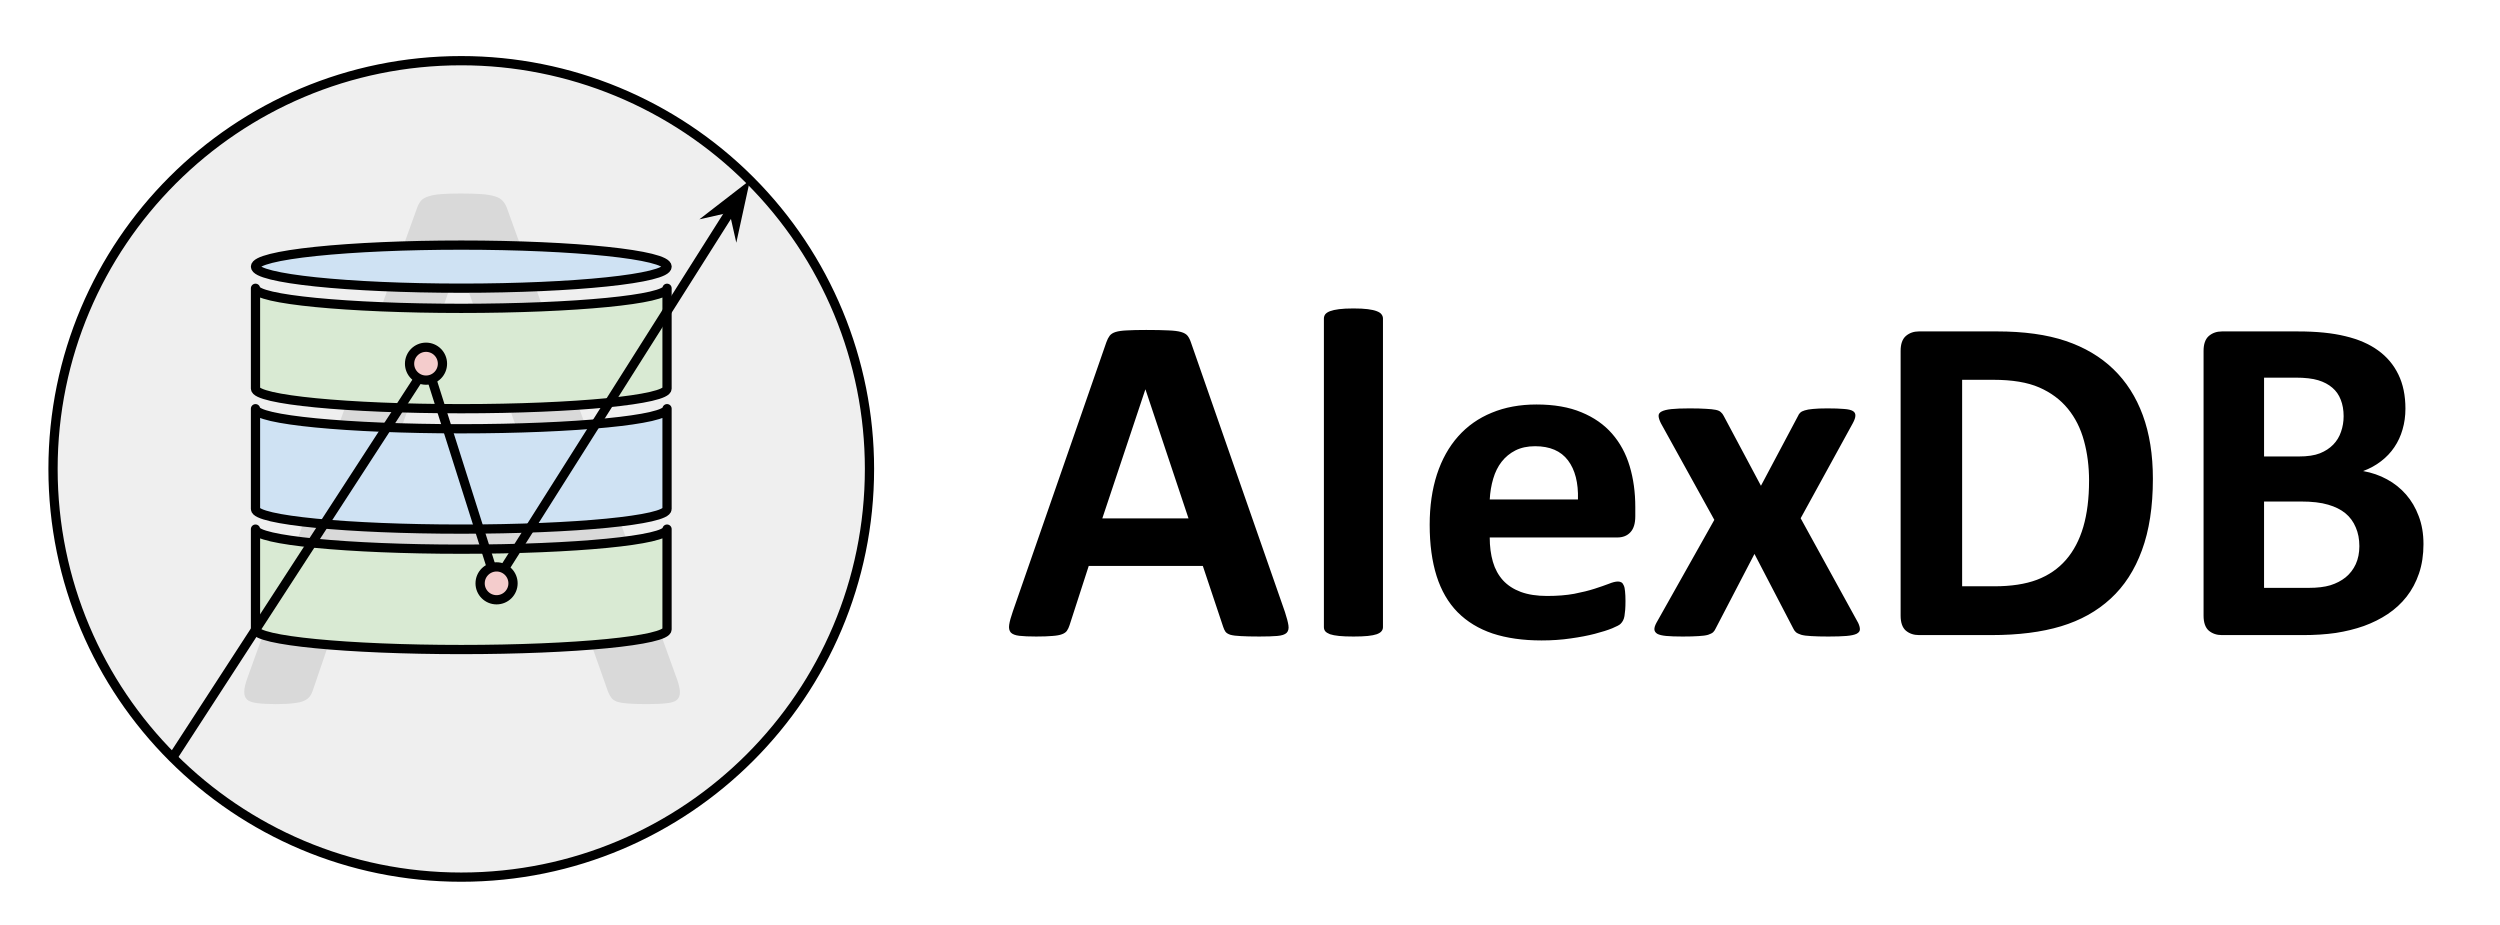
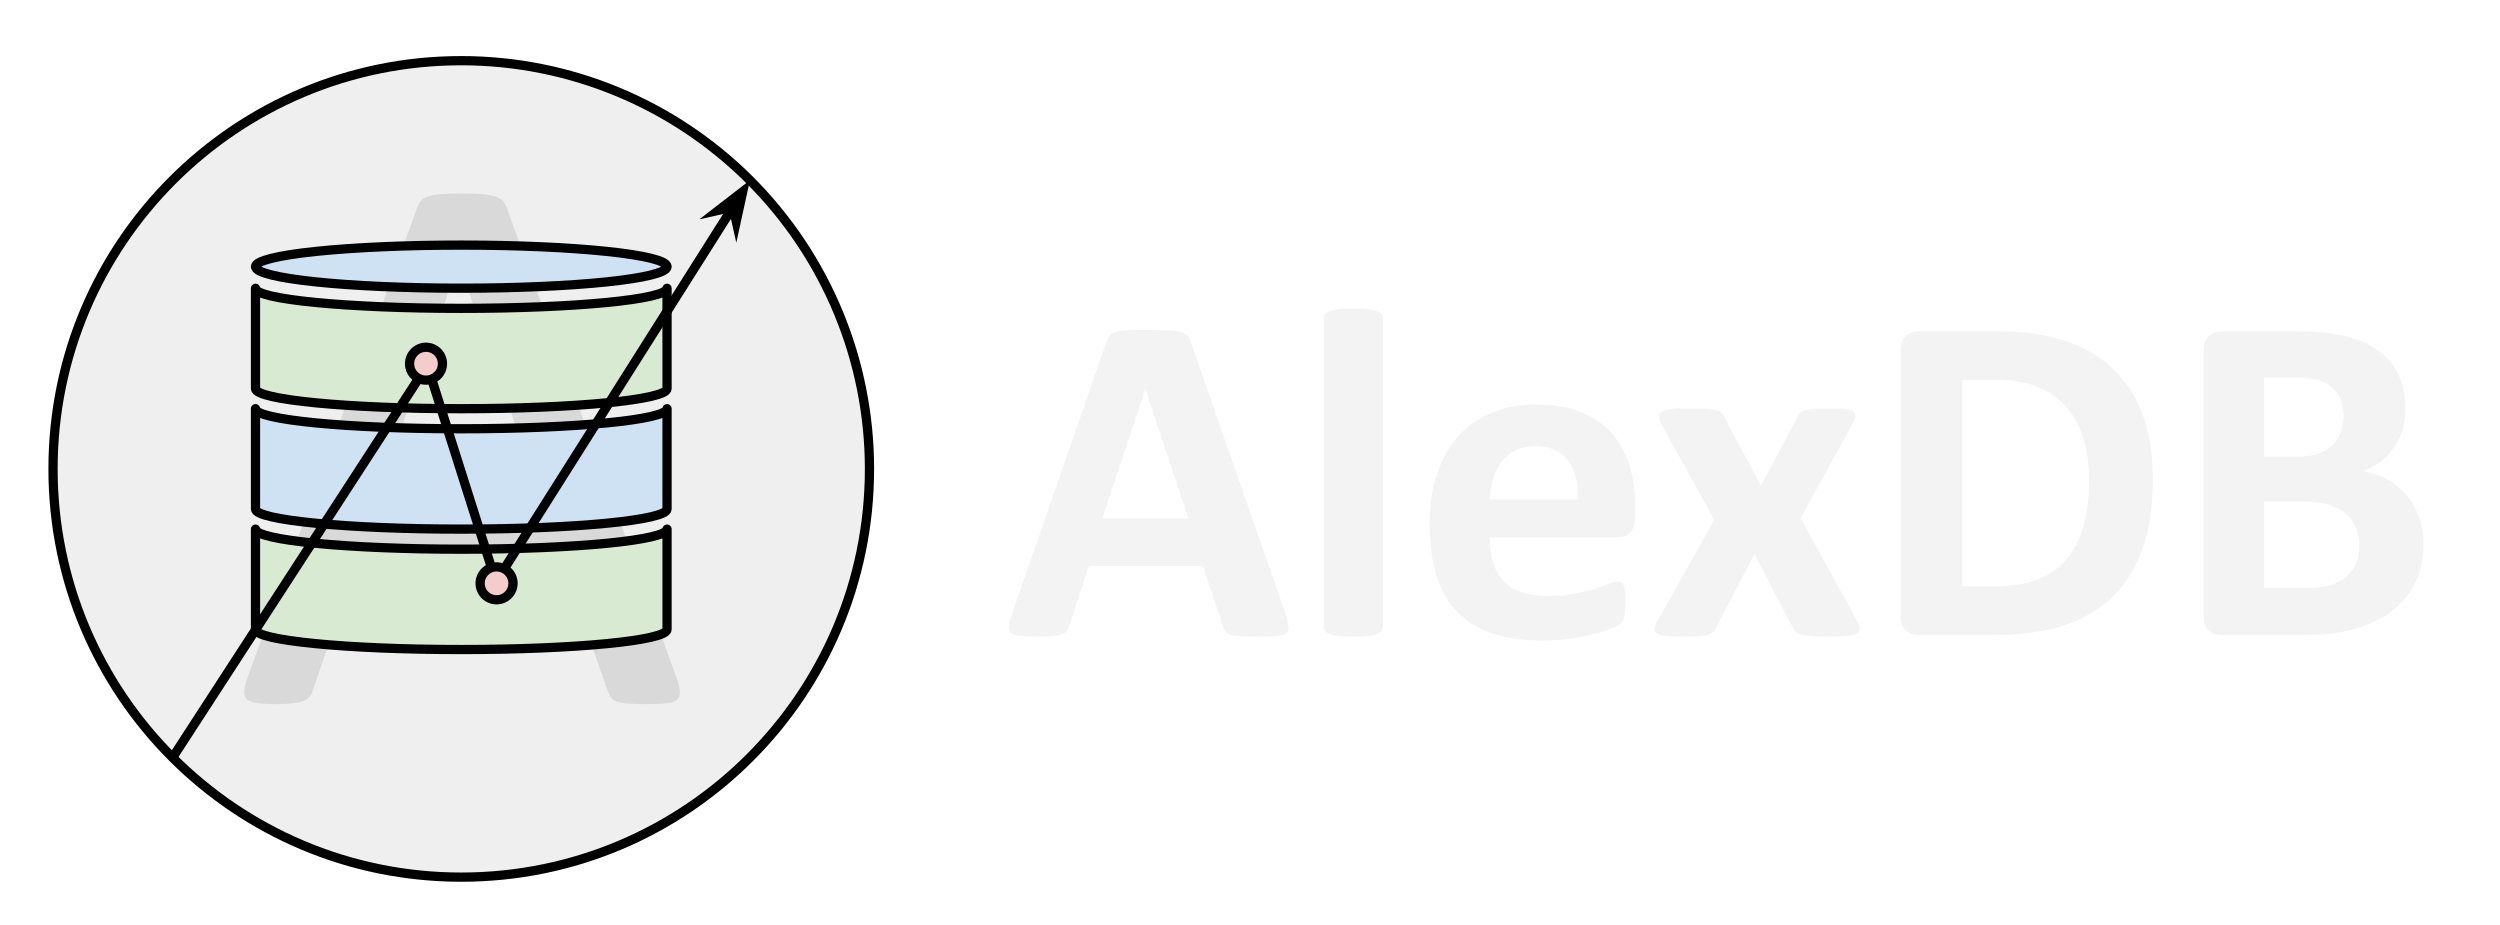
<svg xmlns="http://www.w3.org/2000/svg" version="1.1" viewBox="0.0 0.0 270.517 100.0" fill="none" stroke="none" stroke-linecap="square" stroke-miterlimit="10">
  <clipPath id="p.0">
    <path d="m0 0l270.517 0l0 100.0l-270.517 0l0 -100.0z" clip-rule="nonzero" />
  </clipPath>
  <g clip-path="url(#p.0)">
    <path fill="#000000" fill-opacity="0.0" d="m0 0l270.517 0l0 100.0l-270.517 0z" fill-rule="evenodd" />
    <path fill="#efefef" d="m5.738 50.739l0 0c0 -24.396 19.777 -44.173 44.173 -44.173l0 0c11.715 0 22.951 4.654 31.235 12.938c8.284 8.284 12.938 19.52 12.938 31.235l0 0c0 24.396 -19.777 44.173 -44.173 44.173l0 0c-24.396 0 -44.173 -19.777 -44.173 -44.173z" fill-rule="evenodd" />
    <path stroke="#000000" stroke-width="1.0" stroke-linejoin="round" stroke-linecap="butt" d="m5.738 50.739l0 0c0 -24.396 19.777 -44.173 44.173 -44.173l0 0c11.715 0 22.951 4.654 31.235 12.938c8.284 8.284 12.938 19.52 12.938 31.235l0 0c0 24.396 -19.777 44.173 -44.173 44.173l0 0c-24.396 0 -44.173 -19.777 -44.173 -44.173z" fill-rule="evenodd" />
    <path fill="#000000" fill-opacity="0.0" d="m5.307 -0.001l89.386 0l0 89.48l-89.386 0z" fill-rule="evenodd" />
    <path fill="#d9d9d9" d="m73.211 73.361q0.344 0.922 0.359 1.5q0.016 0.578 -0.328 0.875q-0.328 0.281 -1.109 0.359q-0.781 0.094 -2.094 0.094q-1.312 0 -2.094 -0.062q-0.781 -0.062 -1.188 -0.203q-0.406 -0.156 -0.594 -0.406q-0.188 -0.25 -0.359 -0.641l-4.703 -13.328l-22.766 0l-4.484 13.156q-0.125 0.391 -0.344 0.672q-0.203 0.266 -0.609 0.453q-0.391 0.188 -1.141 0.266q-0.734 0.094 -1.922 0.094q-1.219 0 -2.016 -0.109q-0.781 -0.094 -1.094 -0.391q-0.312 -0.297 -0.297 -0.859q0.016 -0.578 0.359 -1.516l18.359 -50.859q0.172 -0.469 0.438 -0.766q0.281 -0.297 0.812 -0.453q0.531 -0.172 1.359 -0.234q0.828 -0.062 2.094 -0.062q1.359 0 2.234 0.062q0.891 0.062 1.438 0.234q0.562 0.156 0.859 0.484q0.297 0.312 0.469 0.781l18.359 50.859zm-23.578 -44.891l-0.031 0l-9.438 27.281l19.031 0l-9.562 -27.281z" fill-rule="nonzero" />
    <path fill="#d9ead3" d="m27.646 68.112l0 -10.858c0 1.199 9.969 2.172 22.266 2.172c12.297 0 22.266 -0.972 22.266 -2.172l0 10.858l0 0c0 1.199 -9.969 2.172 -22.266 2.172c-12.297 0 -22.266 -0.972 -22.266 -2.172z" fill-rule="evenodd" />
    <path stroke="#000000" stroke-width="1.0" stroke-linejoin="round" stroke-linecap="butt" d="m27.646 68.112l0 -10.858c0 1.199 9.969 2.172 22.266 2.172c12.297 0 22.266 -0.972 22.266 -2.172l0 10.858l0 0c0 1.199 -9.969 2.172 -22.266 2.172c-12.297 0 -22.266 -0.972 -22.266 -2.172z" fill-rule="evenodd" />
    <path fill="#d9ead3" d="m27.646 42.052l0 -10.858c0 1.199 9.969 2.172 22.266 2.172c12.297 0 22.266 -0.972 22.266 -2.172l0 10.858l0 0c0 1.199 -9.969 2.172 -22.266 2.172c-12.297 0 -22.266 -0.972 -22.266 -2.172z" fill-rule="evenodd" />
    <path stroke="#000000" stroke-width="1.0" stroke-linejoin="round" stroke-linecap="butt" d="m27.646 42.052l0 -10.858c0 1.199 9.969 2.172 22.266 2.172c12.297 0 22.266 -0.972 22.266 -2.172l0 10.858l0 0c0 1.199 -9.969 2.172 -22.266 2.172c-12.297 0 -22.266 -0.972 -22.266 -2.172z" fill-rule="evenodd" />
    <path fill="#cfe2f3" d="m27.646 55.082l0 -10.858c0 1.199 9.969 2.172 22.266 2.172c12.297 0 22.266 -0.972 22.266 -2.172l0 10.858l0 0c0 1.199 -9.969 2.172 -22.266 2.172c-12.297 0 -22.266 -0.972 -22.266 -2.172z" fill-rule="evenodd" />
    <path stroke="#000000" stroke-width="1.0" stroke-linejoin="round" stroke-linecap="butt" d="m27.646 55.082l0 -10.858c0 1.199 9.969 2.172 22.266 2.172c12.297 0 22.266 -0.972 22.266 -2.172l0 10.858l0 0c0 1.199 -9.969 2.172 -22.266 2.172c-12.297 0 -22.266 -0.972 -22.266 -2.172z" fill-rule="evenodd" />
    <path fill="#cfe2f3" d="m27.646 28.853l0 0c0 -0.618 2.346 -1.211 6.522 -1.648c4.176 -0.437 9.84 -0.683 15.746 -0.683l0 0c12.298 0 22.268 1.043 22.268 2.331l0 0c0 1.287 -9.97 2.331 -22.268 2.331l0 0c-12.298 0 -22.268 -1.043 -22.268 -2.331z" fill-rule="evenodd" />
    <path stroke="#000000" stroke-width="1.0" stroke-linejoin="round" stroke-linecap="butt" d="m27.646 28.853l0 0c0 -0.618 2.346 -1.211 6.522 -1.648c4.176 -0.437 9.84 -0.683 15.746 -0.683l0 0c12.298 0 22.268 1.043 22.268 2.331l0 0c0 1.287 -9.97 2.331 -22.268 2.331l0 0c-12.298 0 -22.268 -1.043 -22.268 -2.331z" fill-rule="evenodd" />
    <path fill="#000000" fill-opacity="0.0" d="m18.676 81.974l27.559 -42.457" fill-rule="evenodd" />
    <path stroke="#000000" stroke-width="1.0" stroke-linejoin="round" stroke-linecap="butt" d="m18.676 81.974l27.559 -42.457" fill-rule="evenodd" />
    <path fill="#000000" fill-opacity="0.0" d="m46.236 39.517l7.528 23.748" fill-rule="evenodd" />
    <path stroke="#000000" stroke-width="1.0" stroke-linejoin="round" stroke-linecap="butt" d="m46.236 39.517l7.528 23.748" fill-rule="evenodd" />
    <path fill="#000000" fill-opacity="0.0" d="m53.524 63.189l27.622 -43.685" fill-rule="evenodd" />
    <path stroke="#000000" stroke-width="1.0" stroke-linejoin="round" stroke-linecap="butt" d="m53.524 63.189l25.791 -40.788" fill-rule="evenodd" />
    <path fill="#000000" stroke="#000000" stroke-width="1.0" stroke-linecap="butt" d="m79.315 22.4l0.35 1.552l0.701 -3.213l-2.602 2.011z" fill-rule="evenodd" />
    <path fill="#f4cccc" d="m44.318 39.354l0 0c0 -0.983 0.797 -1.78 1.78 -1.78l0 0c0.472 0 0.925 0.187 1.258 0.521c0.334 0.334 0.521 0.786 0.521 1.258l0 0c0 0.983 -0.797 1.78 -1.78 1.78l0 0c-0.983 0 -1.78 -0.797 -1.78 -1.78z" fill-rule="evenodd" />
    <path stroke="#000000" stroke-width="1.0" stroke-linejoin="round" stroke-linecap="butt" d="m44.318 39.354l0 0c0 -0.983 0.797 -1.78 1.78 -1.78l0 0c0.472 0 0.925 0.187 1.258 0.521c0.334 0.334 0.521 0.786 0.521 1.258l0 0c0 0.983 -0.797 1.78 -1.78 1.78l0 0c-0.983 0 -1.78 -0.797 -1.78 -1.78z" fill-rule="evenodd" />
    <path fill="#f4cccc" d="m51.953 63.121l0 0c0 -0.983 0.797 -1.78 1.78 -1.78l0 0c0.472 0 0.925 0.187 1.258 0.521c0.334 0.334 0.521 0.786 0.521 1.258l0 0c0 0.983 -0.797 1.78 -1.78 1.78l0 0c-0.983 0 -1.78 -0.797 -1.78 -1.78z" fill-rule="evenodd" />
    <path stroke="#000000" stroke-width="1.0" stroke-linejoin="round" stroke-linecap="butt" d="m51.953 63.121l0 0c0 -0.983 0.797 -1.78 1.78 -1.78l0 0c0.472 0 0.925 0.187 1.258 0.521c0.334 0.334 0.521 0.786 0.521 1.258l0 0c0 0.983 -0.797 1.78 -1.78 1.78l0 0c-0.983 0 -1.78 -0.797 -1.78 -1.78z" fill-rule="evenodd" />
    <path fill="#000000" fill-opacity="0.0" d="m99.543 0l176.976 0l0 100.0l-176.976 0z" fill-rule="evenodd" />
-     <path fill="#000000" d="m139.043 66.236q0.297 0.906 0.375 1.438q0.078 0.531 -0.203 0.812q-0.281 0.266 -1.0 0.328q-0.703 0.062 -1.938 0.062q-1.297 0 -2.031 -0.047q-0.719 -0.031 -1.109 -0.141q-0.375 -0.125 -0.531 -0.328q-0.141 -0.203 -0.25 -0.531l-2.203 -6.594l-12.344 0l-2.078 6.422q-0.109 0.344 -0.281 0.594q-0.156 0.234 -0.531 0.375q-0.359 0.141 -1.031 0.188q-0.672 0.062 -1.766 0.062q-1.172 0 -1.828 -0.078q-0.656 -0.078 -0.922 -0.359q-0.25 -0.297 -0.172 -0.828q0.078 -0.547 0.391 -1.438l10.125 -29.141q0.156 -0.438 0.359 -0.703q0.203 -0.266 0.641 -0.406q0.453 -0.141 1.234 -0.172q0.781 -0.047 2.078 -0.047q1.5 0 2.391 0.047q0.891 0.031 1.375 0.172q0.5 0.141 0.719 0.422q0.219 0.281 0.375 0.766l10.156 29.125zm-15.094 -24.094l-0.016 0l-4.656 13.953l9.328 0l-4.656 -13.953zm25.697 25.719q0 0.25 -0.156 0.438q-0.141 0.188 -0.516 0.328q-0.359 0.125 -0.969 0.188q-0.609 0.062 -1.547 0.062q-0.953 0 -1.562 -0.062q-0.609 -0.062 -0.984 -0.188q-0.359 -0.141 -0.516 -0.328q-0.141 -0.188 -0.141 -0.438l0 -33.391q0 -0.25 0.141 -0.453q0.156 -0.203 0.516 -0.344q0.375 -0.141 0.984 -0.219q0.609 -0.078 1.562 -0.078q0.938 0 1.547 0.078q0.609 0.078 0.969 0.219q0.375 0.141 0.516 0.344q0.156 0.203 0.156 0.453l0 33.391zm27.303 -11.984q0 1.156 -0.531 1.719q-0.516 0.562 -1.422 0.562l-13.797 0q0 1.453 0.344 2.641q0.344 1.172 1.094 2.0q0.75 0.812 1.922 1.25q1.188 0.438 2.844 0.438q1.672 0 2.938 -0.234q1.281 -0.25 2.203 -0.547q0.922 -0.297 1.531 -0.531q0.609 -0.25 1.0 -0.25q0.219 0 0.375 0.094q0.156 0.094 0.25 0.328q0.109 0.219 0.141 0.641q0.047 0.422 0.047 1.047q0 0.562 -0.031 0.953q-0.031 0.391 -0.078 0.672q-0.047 0.281 -0.156 0.484q-0.094 0.188 -0.266 0.359q-0.156 0.172 -0.906 0.484q-0.734 0.297 -1.875 0.594q-1.141 0.297 -2.609 0.5q-1.469 0.219 -3.156 0.219q-3.016 0 -5.297 -0.75q-2.266 -0.766 -3.797 -2.312q-1.516 -1.547 -2.266 -3.906q-0.75 -2.375 -0.75 -5.547q0 -3.016 0.781 -5.438q0.797 -2.438 2.297 -4.125q1.5 -1.688 3.641 -2.562q2.141 -0.891 4.844 -0.891q2.844 0 4.859 0.844q2.016 0.828 3.312 2.312q1.297 1.484 1.906 3.516q0.609 2.031 0.609 4.422l0 1.016zm-6.203 -1.828q0.078 -2.703 -1.078 -4.234q-1.156 -1.531 -3.562 -1.531q-1.219 0 -2.125 0.453q-0.891 0.453 -1.5 1.234q-0.594 0.766 -0.906 1.828q-0.312 1.047 -0.375 2.25l9.547 0zm30.318 13.344q0.203 0.438 0.188 0.719q0 0.281 -0.359 0.469q-0.359 0.172 -1.094 0.234q-0.734 0.062 -1.953 0.062q-1.141 0 -1.844 -0.047q-0.703 -0.031 -1.094 -0.141q-0.391 -0.125 -0.578 -0.281q-0.188 -0.172 -0.297 -0.422l-4.188 -8.047l-4.188 8.047q-0.109 0.25 -0.281 0.422q-0.172 0.156 -0.547 0.281q-0.375 0.109 -1.031 0.141q-0.656 0.047 -1.719 0.047q-1.125 0 -1.781 -0.062q-0.656 -0.062 -0.969 -0.234q-0.297 -0.188 -0.312 -0.469q-0.016 -0.281 0.219 -0.719l6.266 -11.141l-5.781 -10.453q-0.234 -0.469 -0.25 -0.781q-0.016 -0.312 0.312 -0.484q0.344 -0.188 1.062 -0.266q0.719 -0.078 1.969 -0.078q1.109 0 1.781 0.047q0.672 0.031 1.047 0.109q0.391 0.078 0.562 0.25q0.188 0.156 0.312 0.406l4.031 7.562l4.016 -7.562q0.078 -0.203 0.234 -0.344q0.156 -0.156 0.484 -0.25q0.328 -0.109 0.891 -0.156q0.578 -0.062 1.562 -0.062q1.125 0 1.797 0.062q0.672 0.047 0.953 0.219q0.297 0.172 0.281 0.5q0 0.312 -0.281 0.828l-5.641 10.281l6.219 11.312zm31.893 -15.578q0 4.516 -1.188 7.734q-1.172 3.203 -3.391 5.234q-2.203 2.031 -5.359 2.984q-3.156 0.953 -7.531 0.953l-7.844 0q-0.844 0 -1.422 -0.484q-0.562 -0.5 -0.562 -1.625l0 -28.641q0 -1.109 0.562 -1.609q0.578 -0.5 1.422 -0.5l8.422 0q4.406 0 7.453 1.031q3.062 1.031 5.156 3.047q2.094 2.016 3.188 4.984q1.094 2.969 1.094 6.891zm-6.906 0.219q0 -2.328 -0.547 -4.328q-0.547 -2.016 -1.75 -3.484q-1.203 -1.469 -3.094 -2.297q-1.891 -0.828 -4.969 -0.828l-3.375 0l0 22.344l3.484 0q2.734 0 4.609 -0.703q1.891 -0.719 3.141 -2.156q1.25 -1.438 1.875 -3.562q0.625 -2.141 0.625 -4.984zm36.186 6.828q0 1.766 -0.484 3.188q-0.484 1.422 -1.344 2.516q-0.844 1.078 -2.031 1.875q-1.172 0.781 -2.594 1.297q-1.422 0.5 -3.031 0.75q-1.609 0.234 -3.594 0.234l-8.734 0q-0.844 0 -1.422 -0.484q-0.562 -0.5 -0.562 -1.625l0 -28.641q0 -1.109 0.562 -1.609q0.578 -0.5 1.422 -0.5l8.25 0q3.016 0 5.109 0.516q2.109 0.5 3.531 1.531q1.438 1.031 2.203 2.609q0.766 1.562 0.766 3.703q0 1.188 -0.312 2.25q-0.297 1.047 -0.891 1.922q-0.578 0.859 -1.438 1.516q-0.844 0.656 -1.938 1.062q1.406 0.25 2.578 0.891q1.188 0.641 2.062 1.641q0.875 1.0 1.375 2.344q0.516 1.344 0.516 3.016zm-8.641 -13.828q0 -1.0 -0.312 -1.781q-0.297 -0.781 -0.906 -1.297q-0.609 -0.531 -1.531 -0.812q-0.922 -0.281 -2.469 -0.281l-3.391 0l0 8.531l3.734 0q1.453 0 2.312 -0.344q0.859 -0.344 1.438 -0.938q0.578 -0.594 0.844 -1.391q0.281 -0.797 0.281 -1.688zm1.703 14.062q0 -1.141 -0.391 -2.031q-0.375 -0.906 -1.109 -1.516q-0.734 -0.609 -1.875 -0.938q-1.141 -0.344 -2.969 -0.344l-3.969 0l0 9.344l4.828 0q1.406 0 2.344 -0.281q0.953 -0.297 1.656 -0.859q0.703 -0.578 1.094 -1.422q0.391 -0.859 0.391 -1.953z" fill-rule="nonzero" />
+     <path fill="#f3f3f3" d="m139.043 66.236q0.297 0.906 0.375 1.438q0.078 0.531 -0.203 0.812q-0.281 0.266 -1.0 0.328q-0.703 0.062 -1.938 0.062q-1.297 0 -2.031 -0.047q-0.719 -0.031 -1.109 -0.141q-0.375 -0.125 -0.531 -0.328q-0.141 -0.203 -0.25 -0.531l-2.203 -6.594l-12.344 0l-2.078 6.422q-0.109 0.344 -0.281 0.594q-0.156 0.234 -0.531 0.375q-0.359 0.141 -1.031 0.188q-0.672 0.062 -1.766 0.062q-1.172 0 -1.828 -0.078q-0.656 -0.078 -0.922 -0.359q-0.25 -0.297 -0.172 -0.828q0.078 -0.547 0.391 -1.438l10.125 -29.141q0.156 -0.438 0.359 -0.703q0.203 -0.266 0.641 -0.406q0.453 -0.141 1.234 -0.172q0.781 -0.047 2.078 -0.047q1.5 0 2.391 0.047q0.891 0.031 1.375 0.172q0.5 0.141 0.719 0.422q0.219 0.281 0.375 0.766l10.156 29.125zm-15.094 -24.094l-0.016 0l-4.656 13.953l9.328 0l-4.656 -13.953zm25.697 25.719q0 0.25 -0.156 0.438q-0.141 0.188 -0.516 0.328q-0.359 0.125 -0.969 0.188q-0.609 0.062 -1.547 0.062q-0.953 0 -1.562 -0.062q-0.609 -0.062 -0.984 -0.188q-0.359 -0.141 -0.516 -0.328q-0.141 -0.188 -0.141 -0.438l0 -33.391q0 -0.25 0.141 -0.453q0.156 -0.203 0.516 -0.344q0.375 -0.141 0.984 -0.219q0.609 -0.078 1.562 -0.078q0.938 0 1.547 0.078q0.609 0.078 0.969 0.219q0.375 0.141 0.516 0.344q0.156 0.203 0.156 0.453l0 33.391zm27.303 -11.984q0 1.156 -0.531 1.719q-0.516 0.562 -1.422 0.562l-13.797 0q0 1.453 0.344 2.641q0.344 1.172 1.094 2.0q0.75 0.812 1.922 1.25q1.188 0.438 2.844 0.438q1.672 0 2.938 -0.234q1.281 -0.25 2.203 -0.547q0.922 -0.297 1.531 -0.531q0.609 -0.25 1.0 -0.25q0.219 0 0.375 0.094q0.156 0.094 0.25 0.328q0.109 0.219 0.141 0.641q0.047 0.422 0.047 1.047q0 0.562 -0.031 0.953q-0.031 0.391 -0.078 0.672q-0.047 0.281 -0.156 0.484q-0.094 0.188 -0.266 0.359q-0.156 0.172 -0.906 0.484q-0.734 0.297 -1.875 0.594q-1.141 0.297 -2.609 0.5q-1.469 0.219 -3.156 0.219q-3.016 0 -5.297 -0.75q-2.266 -0.766 -3.797 -2.312q-1.516 -1.547 -2.266 -3.906q-0.75 -2.375 -0.75 -5.547q0 -3.016 0.781 -5.438q0.797 -2.438 2.297 -4.125q1.5 -1.688 3.641 -2.562q2.141 -0.891 4.844 -0.891q2.844 0 4.859 0.844q2.016 0.828 3.312 2.312q1.297 1.484 1.906 3.516q0.609 2.031 0.609 4.422l0 1.016zm-6.203 -1.828q0.078 -2.703 -1.078 -4.234q-1.156 -1.531 -3.562 -1.531q-1.219 0 -2.125 0.453q-0.891 0.453 -1.5 1.234q-0.594 0.766 -0.906 1.828q-0.312 1.047 -0.375 2.25l9.547 0zm30.318 13.344q0.203 0.438 0.188 0.719q0 0.281 -0.359 0.469q-0.359 0.172 -1.094 0.234q-0.734 0.062 -1.953 0.062q-1.141 0 -1.844 -0.047q-0.703 -0.031 -1.094 -0.141q-0.391 -0.125 -0.578 -0.281q-0.188 -0.172 -0.297 -0.422l-4.188 -8.047l-4.188 8.047q-0.109 0.25 -0.281 0.422q-0.172 0.156 -0.547 0.281q-0.375 0.109 -1.031 0.141q-0.656 0.047 -1.719 0.047q-1.125 0 -1.781 -0.062q-0.656 -0.062 -0.969 -0.234q-0.297 -0.188 -0.312 -0.469q-0.016 -0.281 0.219 -0.719l6.266 -11.141l-5.781 -10.453q-0.234 -0.469 -0.25 -0.781q-0.016 -0.312 0.312 -0.484q0.344 -0.188 1.062 -0.266q0.719 -0.078 1.969 -0.078q1.109 0 1.781 0.047q0.672 0.031 1.047 0.109q0.391 0.078 0.562 0.25q0.188 0.156 0.312 0.406l4.031 7.562l4.016 -7.562q0.078 -0.203 0.234 -0.344q0.156 -0.156 0.484 -0.25q0.328 -0.109 0.891 -0.156q0.578 -0.062 1.562 -0.062q1.125 0 1.797 0.062q0.672 0.047 0.953 0.219q0.297 0.172 0.281 0.5q0 0.312 -0.281 0.828l-5.641 10.281l6.219 11.312zm31.893 -15.578q0 4.516 -1.188 7.734q-1.172 3.203 -3.391 5.234q-2.203 2.031 -5.359 2.984q-3.156 0.953 -7.531 0.953l-7.844 0q-0.844 0 -1.422 -0.484q-0.562 -0.5 -0.562 -1.625l0 -28.641q0 -1.109 0.562 -1.609q0.578 -0.5 1.422 -0.5l8.422 0q4.406 0 7.453 1.031q3.062 1.031 5.156 3.047q2.094 2.016 3.188 4.984q1.094 2.969 1.094 6.891zm-6.906 0.219q0 -2.328 -0.547 -4.328q-0.547 -2.016 -1.75 -3.484q-1.203 -1.469 -3.094 -2.297q-1.891 -0.828 -4.969 -0.828l-3.375 0l0 22.344l3.484 0q2.734 0 4.609 -0.703q1.891 -0.719 3.141 -2.156q1.25 -1.438 1.875 -3.562q0.625 -2.141 0.625 -4.984zm36.186 6.828q0 1.766 -0.484 3.188q-0.484 1.422 -1.344 2.516q-0.844 1.078 -2.031 1.875q-1.172 0.781 -2.594 1.297q-1.422 0.5 -3.031 0.75q-1.609 0.234 -3.594 0.234l-8.734 0q-0.844 0 -1.422 -0.484q-0.562 -0.5 -0.562 -1.625l0 -28.641q0 -1.109 0.562 -1.609q0.578 -0.5 1.422 -0.5l8.25 0q3.016 0 5.109 0.516q2.109 0.5 3.531 1.531q1.438 1.031 2.203 2.609q0.766 1.562 0.766 3.703q0 1.188 -0.312 2.25q-0.297 1.047 -0.891 1.922q-0.578 0.859 -1.438 1.516q-0.844 0.656 -1.938 1.062q1.406 0.25 2.578 0.891q1.188 0.641 2.062 1.641q0.875 1.0 1.375 2.344q0.516 1.344 0.516 3.016zm-8.641 -13.828q0 -1.0 -0.312 -1.781q-0.297 -0.781 -0.906 -1.297q-0.609 -0.531 -1.531 -0.812q-0.922 -0.281 -2.469 -0.281l-3.391 0l0 8.531l3.734 0q1.453 0 2.312 -0.344q0.859 -0.344 1.438 -0.938q0.578 -0.594 0.844 -1.391q0.281 -0.797 0.281 -1.688zm1.703 14.062q0 -1.141 -0.391 -2.031q-0.375 -0.906 -1.109 -1.516q-0.734 -0.609 -1.875 -0.938q-1.141 -0.344 -2.969 -0.344l-3.969 0l0 9.344l4.828 0q1.406 0 2.344 -0.281q0.953 -0.297 1.656 -0.859q0.703 -0.578 1.094 -1.422q0.391 -0.859 0.391 -1.953z" fill-rule="nonzero" />
  </g>
</svg>
